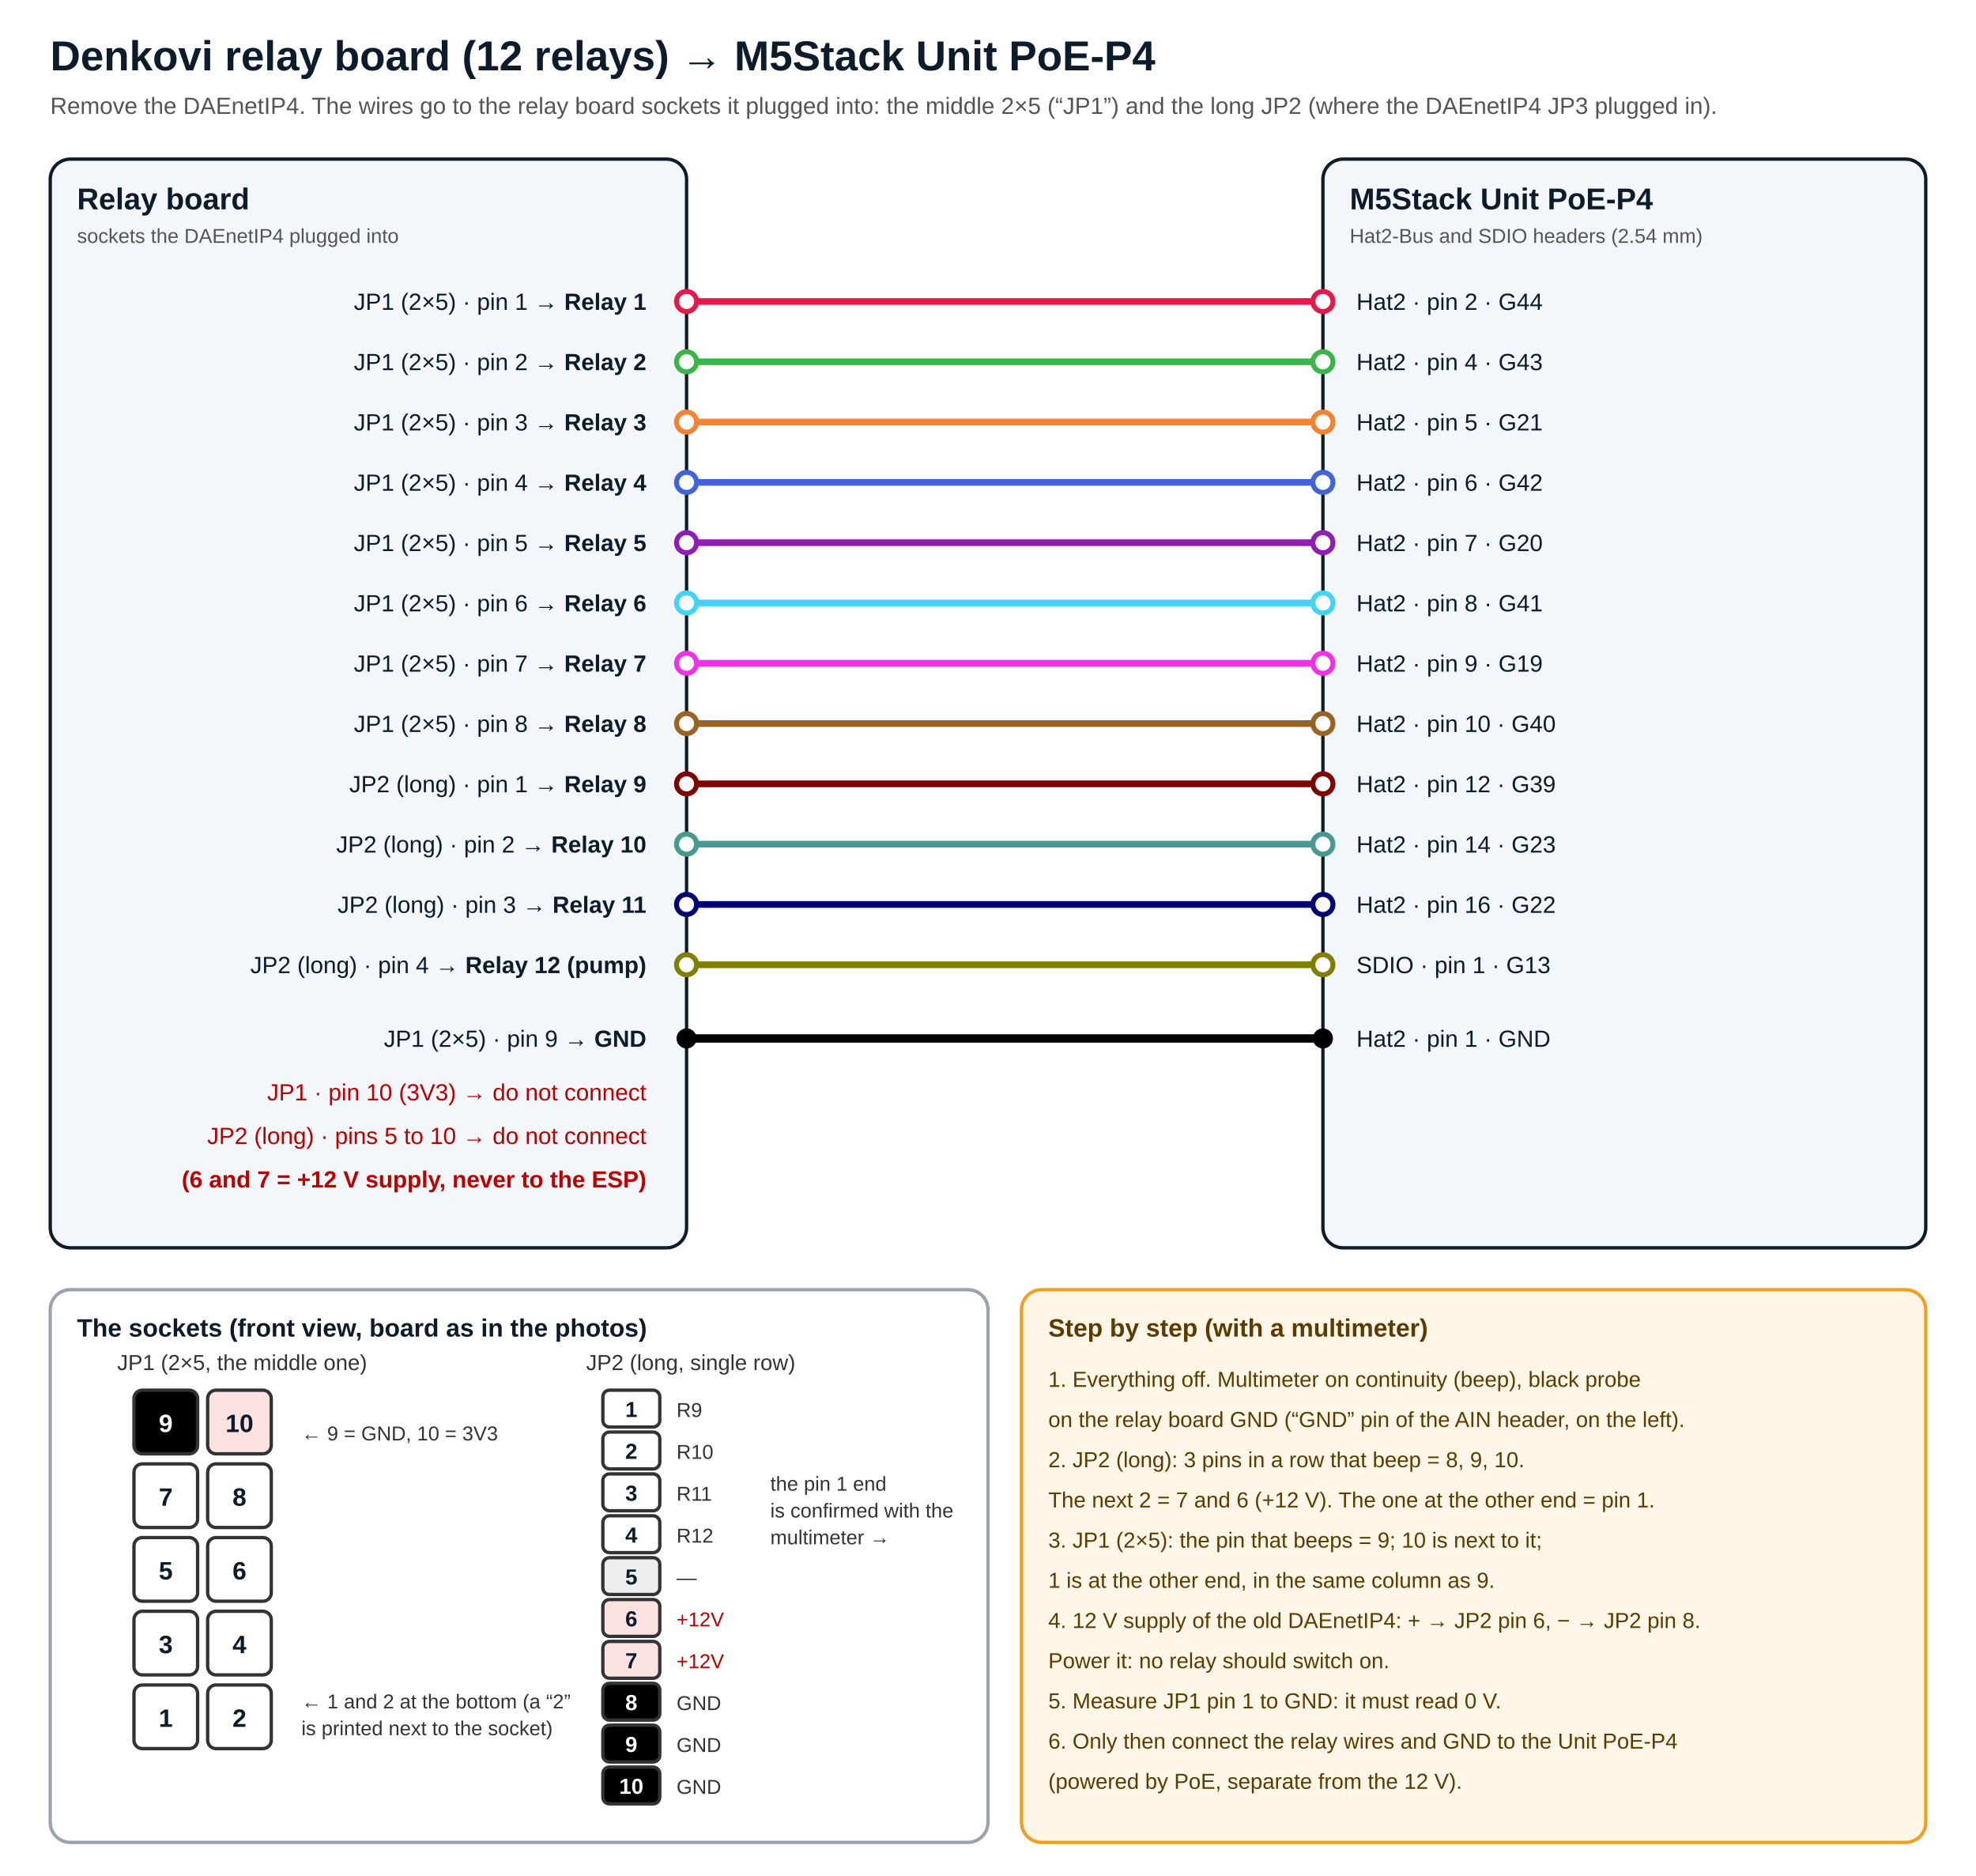
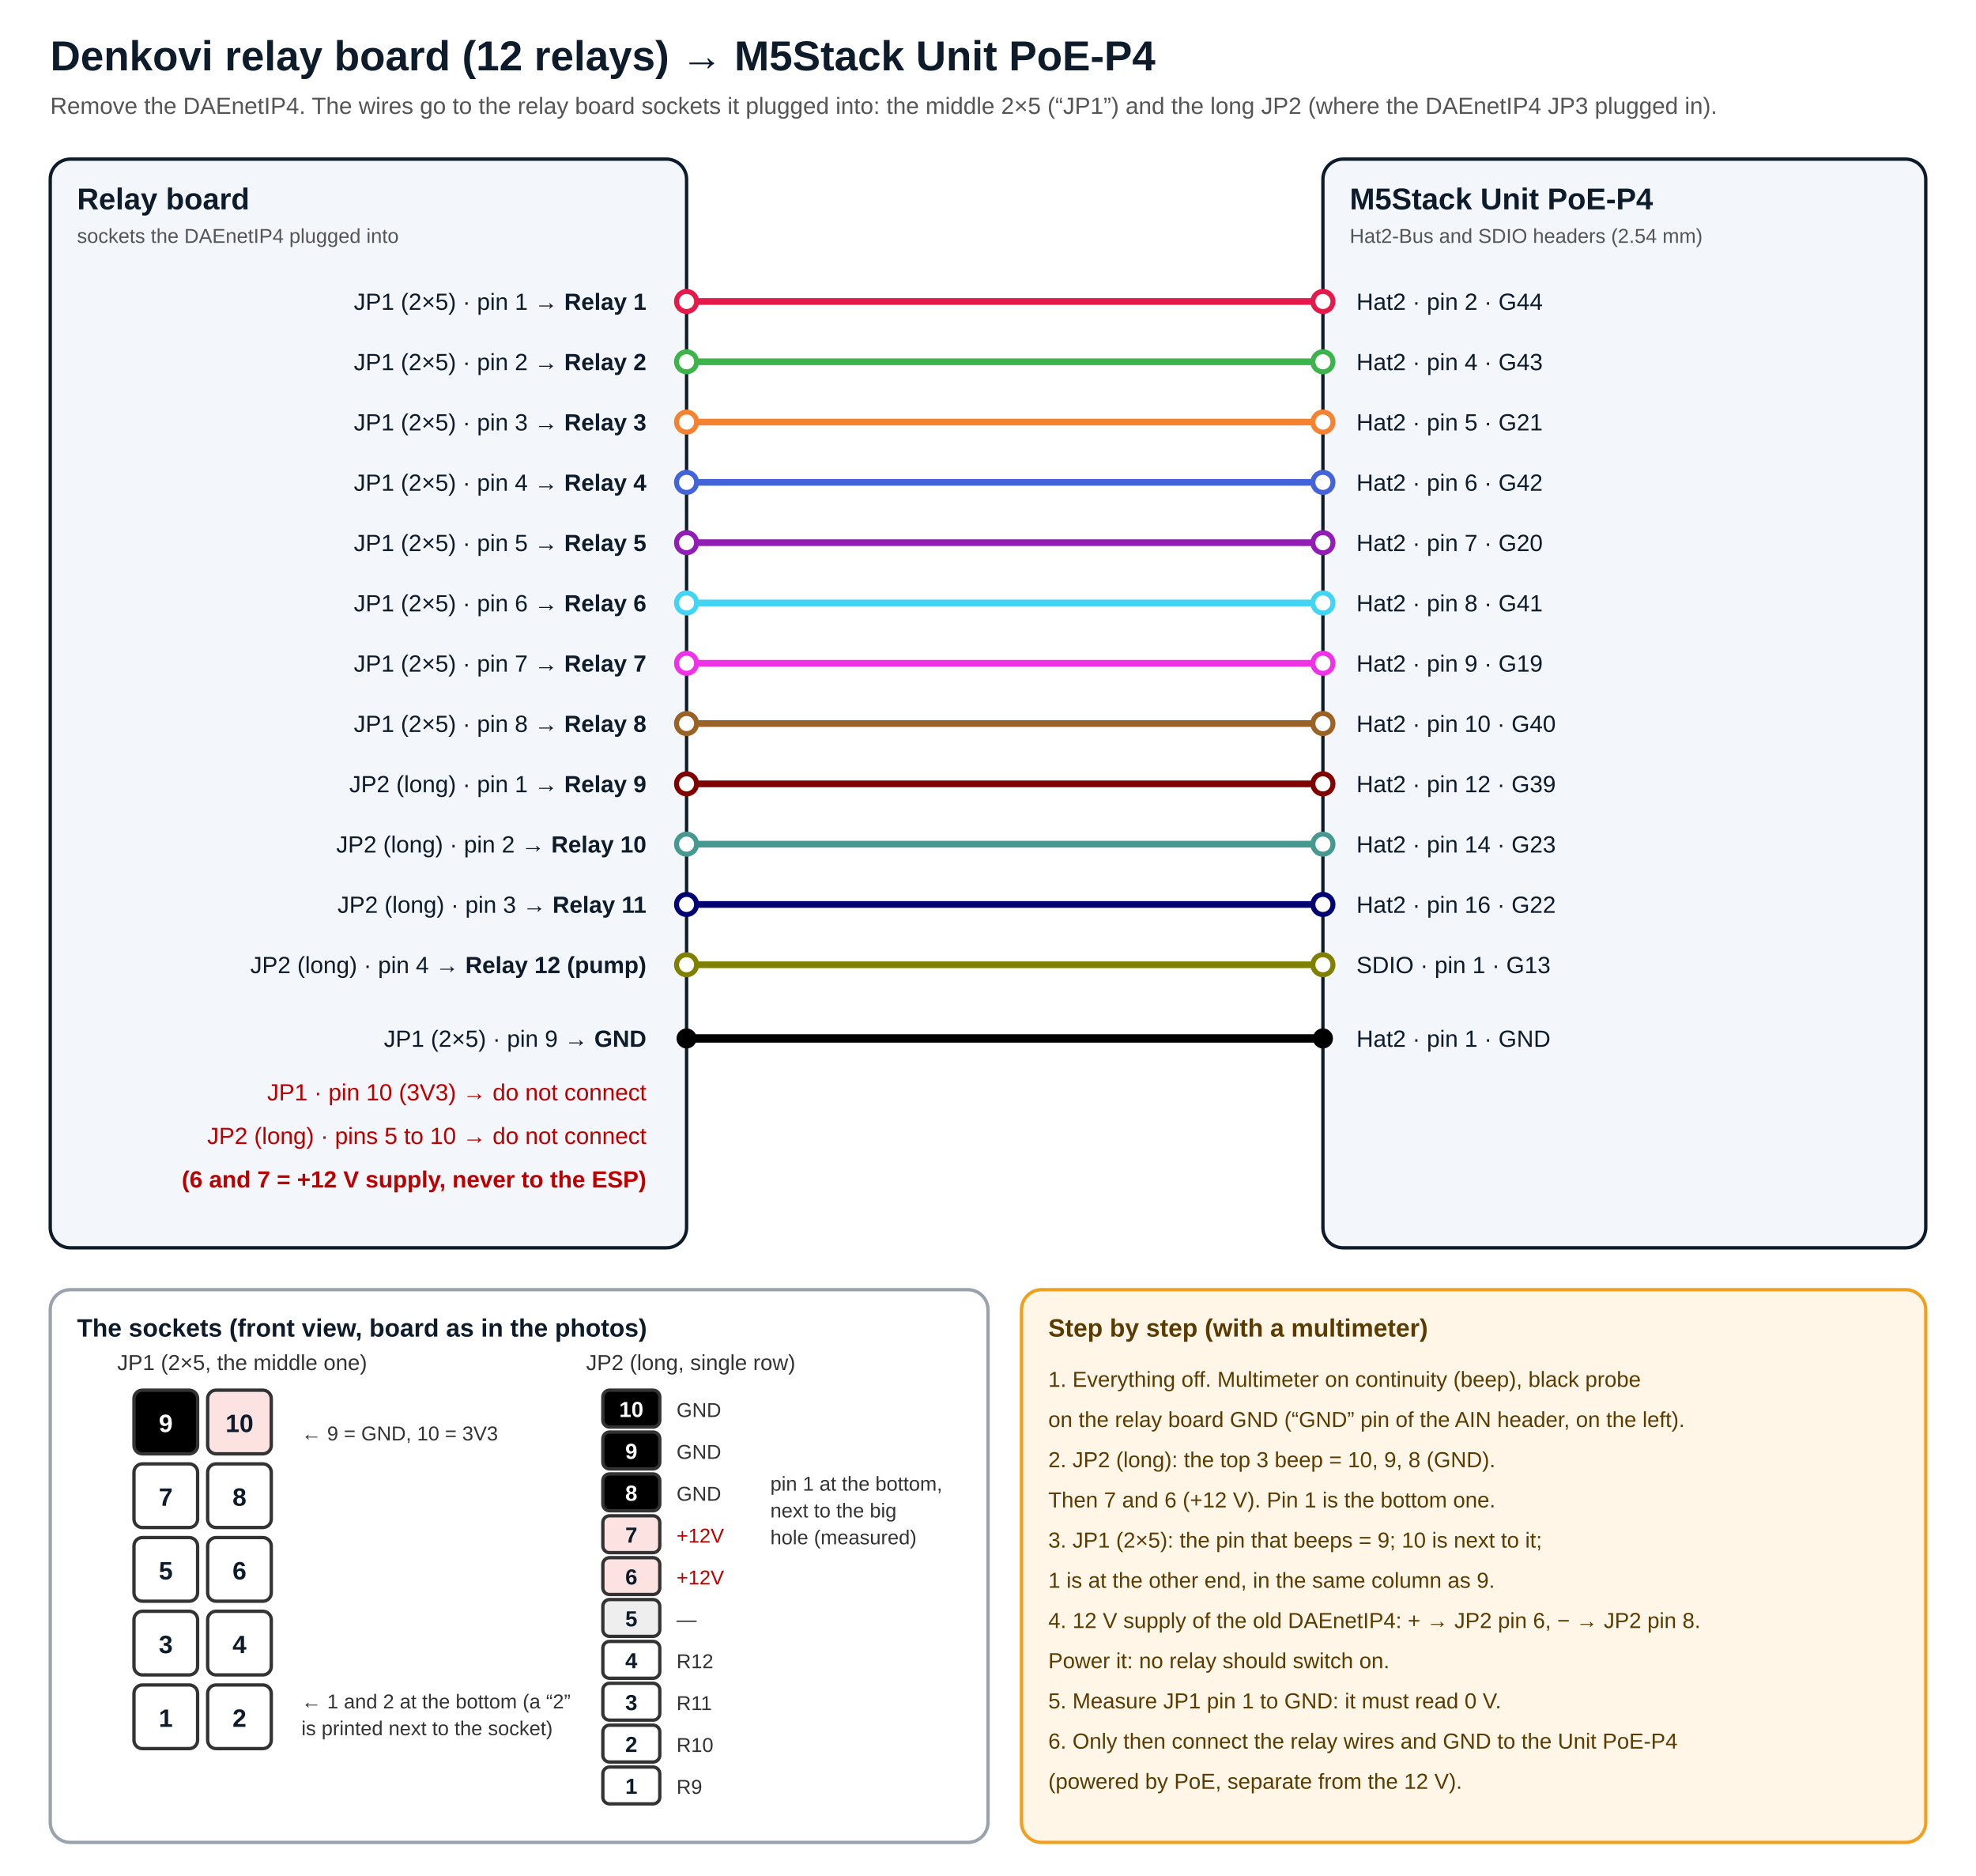
<svg xmlns="http://www.w3.org/2000/svg" width="1180" height="1120" viewBox="0 0 1180 1120" font-family="Arial, Helvetica, sans-serif">
  <rect width="1180" height="1120" fill="#ffffff" />
  <text x="30" y="42" font-size="25" font-weight="bold" fill="#0d1b2a">Denkovi relay board (12 relays) → M5Stack Unit PoE-P4</text>
  <text x="30" y="68" font-size="14" fill="#555">Remove the DAEnetIP4. The wires go to the relay board sockets it plugged into: the middle 2×5 (“JP1”) and the long JP2 (where the DAEnetIP4 JP3 plugged in).</text>
  <rect x="30" y="95" width="380" height="650" rx="12" fill="#f3f6fa" stroke="#0d1b2a" stroke-width="2" />
  <rect x="790" y="95" width="360" height="650" rx="12" fill="#f3f6fa" stroke="#0d1b2a" stroke-width="2" />
  <text x="46" y="125" font-size="18" fill="#0d1b2a" text-anchor="start" font-weight="bold">Relay board</text>
  <text x="46" y="145" font-size="12" fill="#555" text-anchor="start" font-weight="normal">sockets the DAEnetIP4 plugged into</text>
  <text x="806" y="125" font-size="18" fill="#0d1b2a" text-anchor="start" font-weight="bold">M5Stack Unit PoE-P4</text>
  <text x="806" y="145" font-size="12" fill="#555" text-anchor="start" font-weight="normal">Hat2-Bus and SDIO headers (2.54 mm)</text>
  <text x="386" y="185" font-size="14" text-anchor="end" fill="#0d1b2a">JP1 (2×5) · pin 1  →  <tspan font-weight="bold">Relay 1</tspan>
  </text>
  <circle cx="410" cy="180" r="6" fill="#fff" stroke="#e6194b" stroke-width="3" />
  <line x1="416" y1="180" x2="784" y2="180" stroke="#e6194b" stroke-width="4" />
  <circle cx="790" cy="180" r="6" fill="#fff" stroke="#e6194b" stroke-width="3" />
  <text x="810" y="185" font-size="14" fill="#0d1b2a" text-anchor="start" font-weight="normal">Hat2 · pin 2  ·  G44</text>
  <text x="386" y="221" font-size="14" text-anchor="end" fill="#0d1b2a">JP1 (2×5) · pin 2  →  <tspan font-weight="bold">Relay 2</tspan>
  </text>
  <circle cx="410" cy="216" r="6" fill="#fff" stroke="#3cb44b" stroke-width="3" />
  <line x1="416" y1="216" x2="784" y2="216" stroke="#3cb44b" stroke-width="4" />
  <circle cx="790" cy="216" r="6" fill="#fff" stroke="#3cb44b" stroke-width="3" />
  <text x="810" y="221" font-size="14" fill="#0d1b2a" text-anchor="start" font-weight="normal">Hat2 · pin 4  ·  G43</text>
  <text x="386" y="257" font-size="14" text-anchor="end" fill="#0d1b2a">JP1 (2×5) · pin 3  →  <tspan font-weight="bold">Relay 3</tspan>
  </text>
  <circle cx="410" cy="252" r="6" fill="#fff" stroke="#f58231" stroke-width="3" />
  <line x1="416" y1="252" x2="784" y2="252" stroke="#f58231" stroke-width="4" />
  <circle cx="790" cy="252" r="6" fill="#fff" stroke="#f58231" stroke-width="3" />
  <text x="810" y="257" font-size="14" fill="#0d1b2a" text-anchor="start" font-weight="normal">Hat2 · pin 5  ·  G21</text>
  <text x="386" y="293" font-size="14" text-anchor="end" fill="#0d1b2a">JP1 (2×5) · pin 4  →  <tspan font-weight="bold">Relay 4</tspan>
  </text>
  <circle cx="410" cy="288" r="6" fill="#fff" stroke="#4363d8" stroke-width="3" />
  <line x1="416" y1="288" x2="784" y2="288" stroke="#4363d8" stroke-width="4" />
  <circle cx="790" cy="288" r="6" fill="#fff" stroke="#4363d8" stroke-width="3" />
  <text x="810" y="293" font-size="14" fill="#0d1b2a" text-anchor="start" font-weight="normal">Hat2 · pin 6  ·  G42</text>
  <text x="386" y="329" font-size="14" text-anchor="end" fill="#0d1b2a">JP1 (2×5) · pin 5  →  <tspan font-weight="bold">Relay 5</tspan>
  </text>
  <circle cx="410" cy="324" r="6" fill="#fff" stroke="#911eb4" stroke-width="3" />
  <line x1="416" y1="324" x2="784" y2="324" stroke="#911eb4" stroke-width="4" />
  <circle cx="790" cy="324" r="6" fill="#fff" stroke="#911eb4" stroke-width="3" />
  <text x="810" y="329" font-size="14" fill="#0d1b2a" text-anchor="start" font-weight="normal">Hat2 · pin 7  ·  G20</text>
  <text x="386" y="365" font-size="14" text-anchor="end" fill="#0d1b2a">JP1 (2×5) · pin 6  →  <tspan font-weight="bold">Relay 6</tspan>
  </text>
  <circle cx="410" cy="360" r="6" fill="#fff" stroke="#42d4f4" stroke-width="3" />
  <line x1="416" y1="360" x2="784" y2="360" stroke="#42d4f4" stroke-width="4" />
  <circle cx="790" cy="360" r="6" fill="#fff" stroke="#42d4f4" stroke-width="3" />
  <text x="810" y="365" font-size="14" fill="#0d1b2a" text-anchor="start" font-weight="normal">Hat2 · pin 8  ·  G41</text>
  <text x="386" y="401" font-size="14" text-anchor="end" fill="#0d1b2a">JP1 (2×5) · pin 7  →  <tspan font-weight="bold">Relay 7</tspan>
  </text>
  <circle cx="410" cy="396" r="6" fill="#fff" stroke="#f032e6" stroke-width="3" />
  <line x1="416" y1="396" x2="784" y2="396" stroke="#f032e6" stroke-width="4" />
  <circle cx="790" cy="396" r="6" fill="#fff" stroke="#f032e6" stroke-width="3" />
  <text x="810" y="401" font-size="14" fill="#0d1b2a" text-anchor="start" font-weight="normal">Hat2 · pin 9  ·  G19</text>
  <text x="386" y="437" font-size="14" text-anchor="end" fill="#0d1b2a">JP1 (2×5) · pin 8  →  <tspan font-weight="bold">Relay 8</tspan>
  </text>
  <circle cx="410" cy="432" r="6" fill="#fff" stroke="#9a6324" stroke-width="3" />
  <line x1="416" y1="432" x2="784" y2="432" stroke="#9a6324" stroke-width="4" />
  <circle cx="790" cy="432" r="6" fill="#fff" stroke="#9a6324" stroke-width="3" />
  <text x="810" y="437" font-size="14" fill="#0d1b2a" text-anchor="start" font-weight="normal">Hat2 · pin 10  ·  G40</text>
  <text x="386" y="473" font-size="14" text-anchor="end" fill="#0d1b2a">JP2 (long) · pin 1  →  <tspan font-weight="bold">Relay 9</tspan>
  </text>
  <circle cx="410" cy="468" r="6" fill="#fff" stroke="#800000" stroke-width="3" />
  <line x1="416" y1="468" x2="784" y2="468" stroke="#800000" stroke-width="4" />
  <circle cx="790" cy="468" r="6" fill="#fff" stroke="#800000" stroke-width="3" />
  <text x="810" y="473" font-size="14" fill="#0d1b2a" text-anchor="start" font-weight="normal">Hat2 · pin 12  ·  G39</text>
  <text x="386" y="509" font-size="14" text-anchor="end" fill="#0d1b2a">JP2 (long) · pin 2  →  <tspan font-weight="bold">Relay 10</tspan>
  </text>
  <circle cx="410" cy="504" r="6" fill="#fff" stroke="#469990" stroke-width="3" />
  <line x1="416" y1="504" x2="784" y2="504" stroke="#469990" stroke-width="4" />
  <circle cx="790" cy="504" r="6" fill="#fff" stroke="#469990" stroke-width="3" />
  <text x="810" y="509" font-size="14" fill="#0d1b2a" text-anchor="start" font-weight="normal">Hat2 · pin 14  ·  G23</text>
  <text x="386" y="545" font-size="14" text-anchor="end" fill="#0d1b2a">JP2 (long) · pin 3  →  <tspan font-weight="bold">Relay 11</tspan>
  </text>
  <circle cx="410" cy="540" r="6" fill="#fff" stroke="#000075" stroke-width="3" />
  <line x1="416" y1="540" x2="784" y2="540" stroke="#000075" stroke-width="4" />
  <circle cx="790" cy="540" r="6" fill="#fff" stroke="#000075" stroke-width="3" />
  <text x="810" y="545" font-size="14" fill="#0d1b2a" text-anchor="start" font-weight="normal">Hat2 · pin 16  ·  G22</text>
  <text x="386" y="581" font-size="14" text-anchor="end" fill="#0d1b2a">JP2 (long) · pin 4  →  <tspan font-weight="bold">Relay 12 (pump)</tspan>
  </text>
  <circle cx="410" cy="576" r="6" fill="#fff" stroke="#808000" stroke-width="3" />
  <line x1="416" y1="576" x2="784" y2="576" stroke="#808000" stroke-width="4" />
  <circle cx="790" cy="576" r="6" fill="#fff" stroke="#808000" stroke-width="3" />
  <text x="810" y="581" font-size="14" fill="#0d1b2a" text-anchor="start" font-weight="normal">SDIO · pin 1  ·  G13</text>
  <text x="386" y="625" font-size="14" text-anchor="end" fill="#0d1b2a">JP1 (2×5) · pin 9  →  <tspan font-weight="bold">GND</tspan>
  </text>
  <circle cx="410" cy="620" r="6" fill="#000" />
  <line x1="410" y1="620" x2="790" y2="620" stroke="#000" stroke-width="5" />
  <circle cx="790" cy="620" r="6" fill="#000" />
  <text x="810" y="625" font-size="14" fill="#0d1b2a" text-anchor="start" font-weight="normal">Hat2 · pin 1  ·  GND</text>
  <text x="386" y="657" font-size="14" fill="#b00" text-anchor="end" font-weight="normal">JP1 · pin 10 (3V3)  →  do not connect</text>
  <text x="386" y="683" font-size="14" fill="#b00" text-anchor="end" font-weight="normal">JP2 (long) · pins 5 to 10  →  do not connect</text>
  <text x="386" y="709" font-size="14" fill="#b00" text-anchor="end" font-weight="bold">(6 and 7 = +12 V supply, never to the ESP)</text>
  <rect x="30" y="770" width="560" height="330" rx="12" fill="#ffffff" stroke="#9aa3ad" stroke-width="2" />
  <text x="46" y="798" font-size="15" fill="#0d1b2a" text-anchor="start" font-weight="bold">The sockets (front view, board as in the photos)</text>
  <text x="70" y="818" font-size="13" fill="#333" text-anchor="start" font-weight="normal">JP1 (2×5, the middle one)</text>
  <rect x="80" y="830" width="38" height="38" rx="5" fill="#000" stroke="#333" stroke-width="2" />
  <text x="99" y="855" font-size="15" fill="#fff" text-anchor="middle" font-weight="bold">9</text>
  <rect x="124" y="830" width="38" height="38" rx="5" fill="#fde2e2" stroke="#333" stroke-width="2" />
  <text x="143" y="855" font-size="15" fill="#0d1b2a" text-anchor="middle" font-weight="bold">10</text>
  <rect x="80" y="874" width="38" height="38" rx="5" fill="#fff" stroke="#333" stroke-width="2" />
  <text x="99" y="899" font-size="15" fill="#0d1b2a" text-anchor="middle" font-weight="bold">7</text>
  <rect x="124" y="874" width="38" height="38" rx="5" fill="#fff" stroke="#333" stroke-width="2" />
  <text x="143" y="899" font-size="15" fill="#0d1b2a" text-anchor="middle" font-weight="bold">8</text>
  <rect x="80" y="918" width="38" height="38" rx="5" fill="#fff" stroke="#333" stroke-width="2" />
  <text x="99" y="943" font-size="15" fill="#0d1b2a" text-anchor="middle" font-weight="bold">5</text>
  <rect x="124" y="918" width="38" height="38" rx="5" fill="#fff" stroke="#333" stroke-width="2" />
  <text x="143" y="943" font-size="15" fill="#0d1b2a" text-anchor="middle" font-weight="bold">6</text>
  <rect x="80" y="962" width="38" height="38" rx="5" fill="#fff" stroke="#333" stroke-width="2" />
  <text x="99" y="987" font-size="15" fill="#0d1b2a" text-anchor="middle" font-weight="bold">3</text>
  <rect x="124" y="962" width="38" height="38" rx="5" fill="#fff" stroke="#333" stroke-width="2" />
  <text x="143" y="987" font-size="15" fill="#0d1b2a" text-anchor="middle" font-weight="bold">4</text>
  <rect x="80" y="1006" width="38" height="38" rx="5" fill="#fff" stroke="#333" stroke-width="2" />
  <text x="99" y="1031" font-size="15" fill="#0d1b2a" text-anchor="middle" font-weight="bold">1</text>
  <rect x="124" y="1006" width="38" height="38" rx="5" fill="#fff" stroke="#333" stroke-width="2" />
  <text x="143" y="1031" font-size="15" fill="#0d1b2a" text-anchor="middle" font-weight="bold">2</text>
  <text x="180" y="860" font-size="12" fill="#333" text-anchor="start" font-weight="normal">← 9 = GND, 10 = 3V3</text>
  <text x="180" y="1020" font-size="12" fill="#333" text-anchor="start" font-weight="normal">← 1 and 2 at the bottom (a “2”</text>
  <text x="180" y="1036" font-size="12" fill="#333" text-anchor="start" font-weight="normal">   is printed next to the socket)</text>
  <text x="350" y="818" font-size="13" fill="#333" text-anchor="start" font-weight="normal">JP2 (long, single row)</text>
-   <rect x="360" y="830" width="34" height="22" rx="4" fill="#fff" stroke="#333" stroke-width="2" />
-   <text x="377" y="846" font-size="13" fill="#0d1b2a" text-anchor="middle" font-weight="bold">1</text>
-   <text x="404" y="846" font-size="12" fill="#333" text-anchor="start" font-weight="normal">R9</text>
-   <rect x="360" y="855" width="34" height="22" rx="4" fill="#fff" stroke="#333" stroke-width="2" />
-   <text x="377" y="871" font-size="13" fill="#0d1b2a" text-anchor="middle" font-weight="bold">2</text>
-   <text x="404" y="871" font-size="12" fill="#333" text-anchor="start" font-weight="normal">R10</text>
-   <rect x="360" y="880" width="34" height="22" rx="4" fill="#fff" stroke="#333" stroke-width="2" />
-   <text x="377" y="896" font-size="13" fill="#0d1b2a" text-anchor="middle" font-weight="bold">3</text>
-   <text x="404" y="896" font-size="12" fill="#333" text-anchor="start" font-weight="normal">R11</text>
-   <rect x="360" y="905" width="34" height="22" rx="4" fill="#fff" stroke="#333" stroke-width="2" />
-   <text x="377" y="921" font-size="13" fill="#0d1b2a" text-anchor="middle" font-weight="bold">4</text>
-   <text x="404" y="921" font-size="12" fill="#333" text-anchor="start" font-weight="normal">R12</text>
-   <rect x="360" y="930" width="34" height="22" rx="4" fill="#eee" stroke="#333" stroke-width="2" />
-   <text x="377" y="946" font-size="13" fill="#0d1b2a" text-anchor="middle" font-weight="bold">5</text>
-   <text x="404" y="946" font-size="12" fill="#333" text-anchor="start" font-weight="normal">—</text>
-   <rect x="360" y="955" width="34" height="22" rx="4" fill="#fde2e2" stroke="#333" stroke-width="2" />
-   <text x="377" y="971" font-size="13" fill="#0d1b2a" text-anchor="middle" font-weight="bold">6</text>
-   <text x="404" y="971" font-size="12" fill="#b00" text-anchor="start" font-weight="normal">+12V</text>
-   <rect x="360" y="980" width="34" height="22" rx="4" fill="#fde2e2" stroke="#333" stroke-width="2" />
-   <text x="377" y="996" font-size="13" fill="#0d1b2a" text-anchor="middle" font-weight="bold">7</text>
-   <text x="404" y="996" font-size="12" fill="#b00" text-anchor="start" font-weight="normal">+12V</text>
-   <rect x="360" y="1005" width="34" height="22" rx="4" fill="#000" stroke="#333" stroke-width="2" />
-   <text x="377" y="1021" font-size="13" fill="#fff" text-anchor="middle" font-weight="bold">8</text>
-   <text x="404" y="1021" font-size="12" fill="#333" text-anchor="start" font-weight="normal">GND</text>
-   <rect x="360" y="1030" width="34" height="22" rx="4" fill="#000" stroke="#333" stroke-width="2" />
-   <text x="377" y="1046" font-size="13" fill="#fff" text-anchor="middle" font-weight="bold">9</text>
-   <text x="404" y="1046" font-size="12" fill="#333" text-anchor="start" font-weight="normal">GND</text>
-   <rect x="360" y="1055" width="34" height="22" rx="4" fill="#000" stroke="#333" stroke-width="2" />
-   <text x="377" y="1071" font-size="13" fill="#fff" text-anchor="middle" font-weight="bold">10</text>
-   <text x="404" y="1071" font-size="12" fill="#333" text-anchor="start" font-weight="normal">GND</text>
-   <text x="460" y="890" font-size="12" fill="#333" text-anchor="start" font-weight="normal">the pin 1 end</text>
-   <text x="460" y="906" font-size="12" fill="#333" text-anchor="start" font-weight="normal">is confirmed with the</text>
-   <text x="460" y="922" font-size="12" fill="#333" text-anchor="start" font-weight="normal">multimeter →</text>
+   <rect x="360" y="1055" width="34" height="22" rx="4" fill="#fff" stroke="#333" stroke-width="2" />
+   <text x="377" y="1071" font-size="13" fill="#0d1b2a" text-anchor="middle" font-weight="bold">1</text>
+   <text x="404" y="1071" font-size="12" fill="#333" text-anchor="start" font-weight="normal">R9</text>
+   <rect x="360" y="1030" width="34" height="22" rx="4" fill="#fff" stroke="#333" stroke-width="2" />
+   <text x="377" y="1046" font-size="13" fill="#0d1b2a" text-anchor="middle" font-weight="bold">2</text>
+   <text x="404" y="1046" font-size="12" fill="#333" text-anchor="start" font-weight="normal">R10</text>
+   <rect x="360" y="1005" width="34" height="22" rx="4" fill="#fff" stroke="#333" stroke-width="2" />
+   <text x="377" y="1021" font-size="13" fill="#0d1b2a" text-anchor="middle" font-weight="bold">3</text>
+   <text x="404" y="1021" font-size="12" fill="#333" text-anchor="start" font-weight="normal">R11</text>
+   <rect x="360" y="980" width="34" height="22" rx="4" fill="#fff" stroke="#333" stroke-width="2" />
+   <text x="377" y="996" font-size="13" fill="#0d1b2a" text-anchor="middle" font-weight="bold">4</text>
+   <text x="404" y="996" font-size="12" fill="#333" text-anchor="start" font-weight="normal">R12</text>
+   <rect x="360" y="955" width="34" height="22" rx="4" fill="#eee" stroke="#333" stroke-width="2" />
+   <text x="377" y="971" font-size="13" fill="#0d1b2a" text-anchor="middle" font-weight="bold">5</text>
+   <text x="404" y="971" font-size="12" fill="#333" text-anchor="start" font-weight="normal">—</text>
+   <rect x="360" y="930" width="34" height="22" rx="4" fill="#fde2e2" stroke="#333" stroke-width="2" />
+   <text x="377" y="946" font-size="13" fill="#0d1b2a" text-anchor="middle" font-weight="bold">6</text>
+   <text x="404" y="946" font-size="12" fill="#b00" text-anchor="start" font-weight="normal">+12V</text>
+   <rect x="360" y="905" width="34" height="22" rx="4" fill="#fde2e2" stroke="#333" stroke-width="2" />
+   <text x="377" y="921" font-size="13" fill="#0d1b2a" text-anchor="middle" font-weight="bold">7</text>
+   <text x="404" y="921" font-size="12" fill="#b00" text-anchor="start" font-weight="normal">+12V</text>
+   <rect x="360" y="880" width="34" height="22" rx="4" fill="#000" stroke="#333" stroke-width="2" />
+   <text x="377" y="896" font-size="13" fill="#fff" text-anchor="middle" font-weight="bold">8</text>
+   <text x="404" y="896" font-size="12" fill="#333" text-anchor="start" font-weight="normal">GND</text>
+   <rect x="360" y="855" width="34" height="22" rx="4" fill="#000" stroke="#333" stroke-width="2" />
+   <text x="377" y="871" font-size="13" fill="#fff" text-anchor="middle" font-weight="bold">9</text>
+   <text x="404" y="871" font-size="12" fill="#333" text-anchor="start" font-weight="normal">GND</text>
+   <rect x="360" y="830" width="34" height="22" rx="4" fill="#000" stroke="#333" stroke-width="2" />
+   <text x="377" y="846" font-size="13" fill="#fff" text-anchor="middle" font-weight="bold">10</text>
+   <text x="404" y="846" font-size="12" fill="#333" text-anchor="start" font-weight="normal">GND</text>
+   <text x="460" y="890" font-size="12" fill="#333" text-anchor="start" font-weight="normal">pin 1 at the bottom,</text>
+   <text x="460" y="906" font-size="12" fill="#333" text-anchor="start" font-weight="normal">next to the big</text>
+   <text x="460" y="922" font-size="12" fill="#333" text-anchor="start" font-weight="normal">hole (measured)</text>
  <rect x="610" y="770" width="540" height="330" rx="12" fill="#fff6e8" stroke="#f0a020" stroke-width="2" />
  <text x="626" y="798" font-size="15" fill="#5a3b00" text-anchor="start" font-weight="bold">Step by step (with a multimeter)</text>
  <text x="626" y="828" font-size="13" fill="#5a3b00" text-anchor="start" font-weight="normal">1. Everything off. Multimeter on continuity (beep), black probe</text>
  <text x="626" y="852" font-size="13" fill="#5a3b00" text-anchor="start" font-weight="normal">   on the relay board GND (“GND” pin of the AIN header, on the left).</text>
-   <text x="626" y="876" font-size="13" fill="#5a3b00" text-anchor="start" font-weight="normal">2. JP2 (long): 3 pins in a row that beep = 8, 9, 10.</text>
-   <text x="626" y="900" font-size="13" fill="#5a3b00" text-anchor="start" font-weight="normal">   The next 2 = 7 and 6 (+12 V). The one at the other end = pin 1.</text>
+   <text x="626" y="876" font-size="13" fill="#5a3b00" text-anchor="start" font-weight="normal">2. JP2 (long): the top 3 beep = 10, 9, 8 (GND).</text>
+   <text x="626" y="900" font-size="13" fill="#5a3b00" text-anchor="start" font-weight="normal">   Then 7 and 6 (+12 V). Pin 1 is the bottom one.</text>
  <text x="626" y="924" font-size="13" fill="#5a3b00" text-anchor="start" font-weight="normal">3. JP1 (2×5): the pin that beeps = 9; 10 is next to it;</text>
  <text x="626" y="948" font-size="13" fill="#5a3b00" text-anchor="start" font-weight="normal">   1 is at the other end, in the same column as 9.</text>
  <text x="626" y="972" font-size="13" fill="#5a3b00" text-anchor="start" font-weight="normal">4. 12 V supply of the old DAEnetIP4: + → JP2 pin 6, − → JP2 pin 8.</text>
  <text x="626" y="996" font-size="13" fill="#5a3b00" text-anchor="start" font-weight="normal">   Power it: no relay should switch on.</text>
  <text x="626" y="1020" font-size="13" fill="#5a3b00" text-anchor="start" font-weight="normal">5. Measure JP1 pin 1 to GND: it must read 0 V.</text>
  <text x="626" y="1044" font-size="13" fill="#5a3b00" text-anchor="start" font-weight="normal">6. Only then connect the relay wires and GND to the Unit PoE-P4</text>
  <text x="626" y="1068" font-size="13" fill="#5a3b00" text-anchor="start" font-weight="normal">   (powered by PoE, separate from the 12 V).</text>
</svg>
